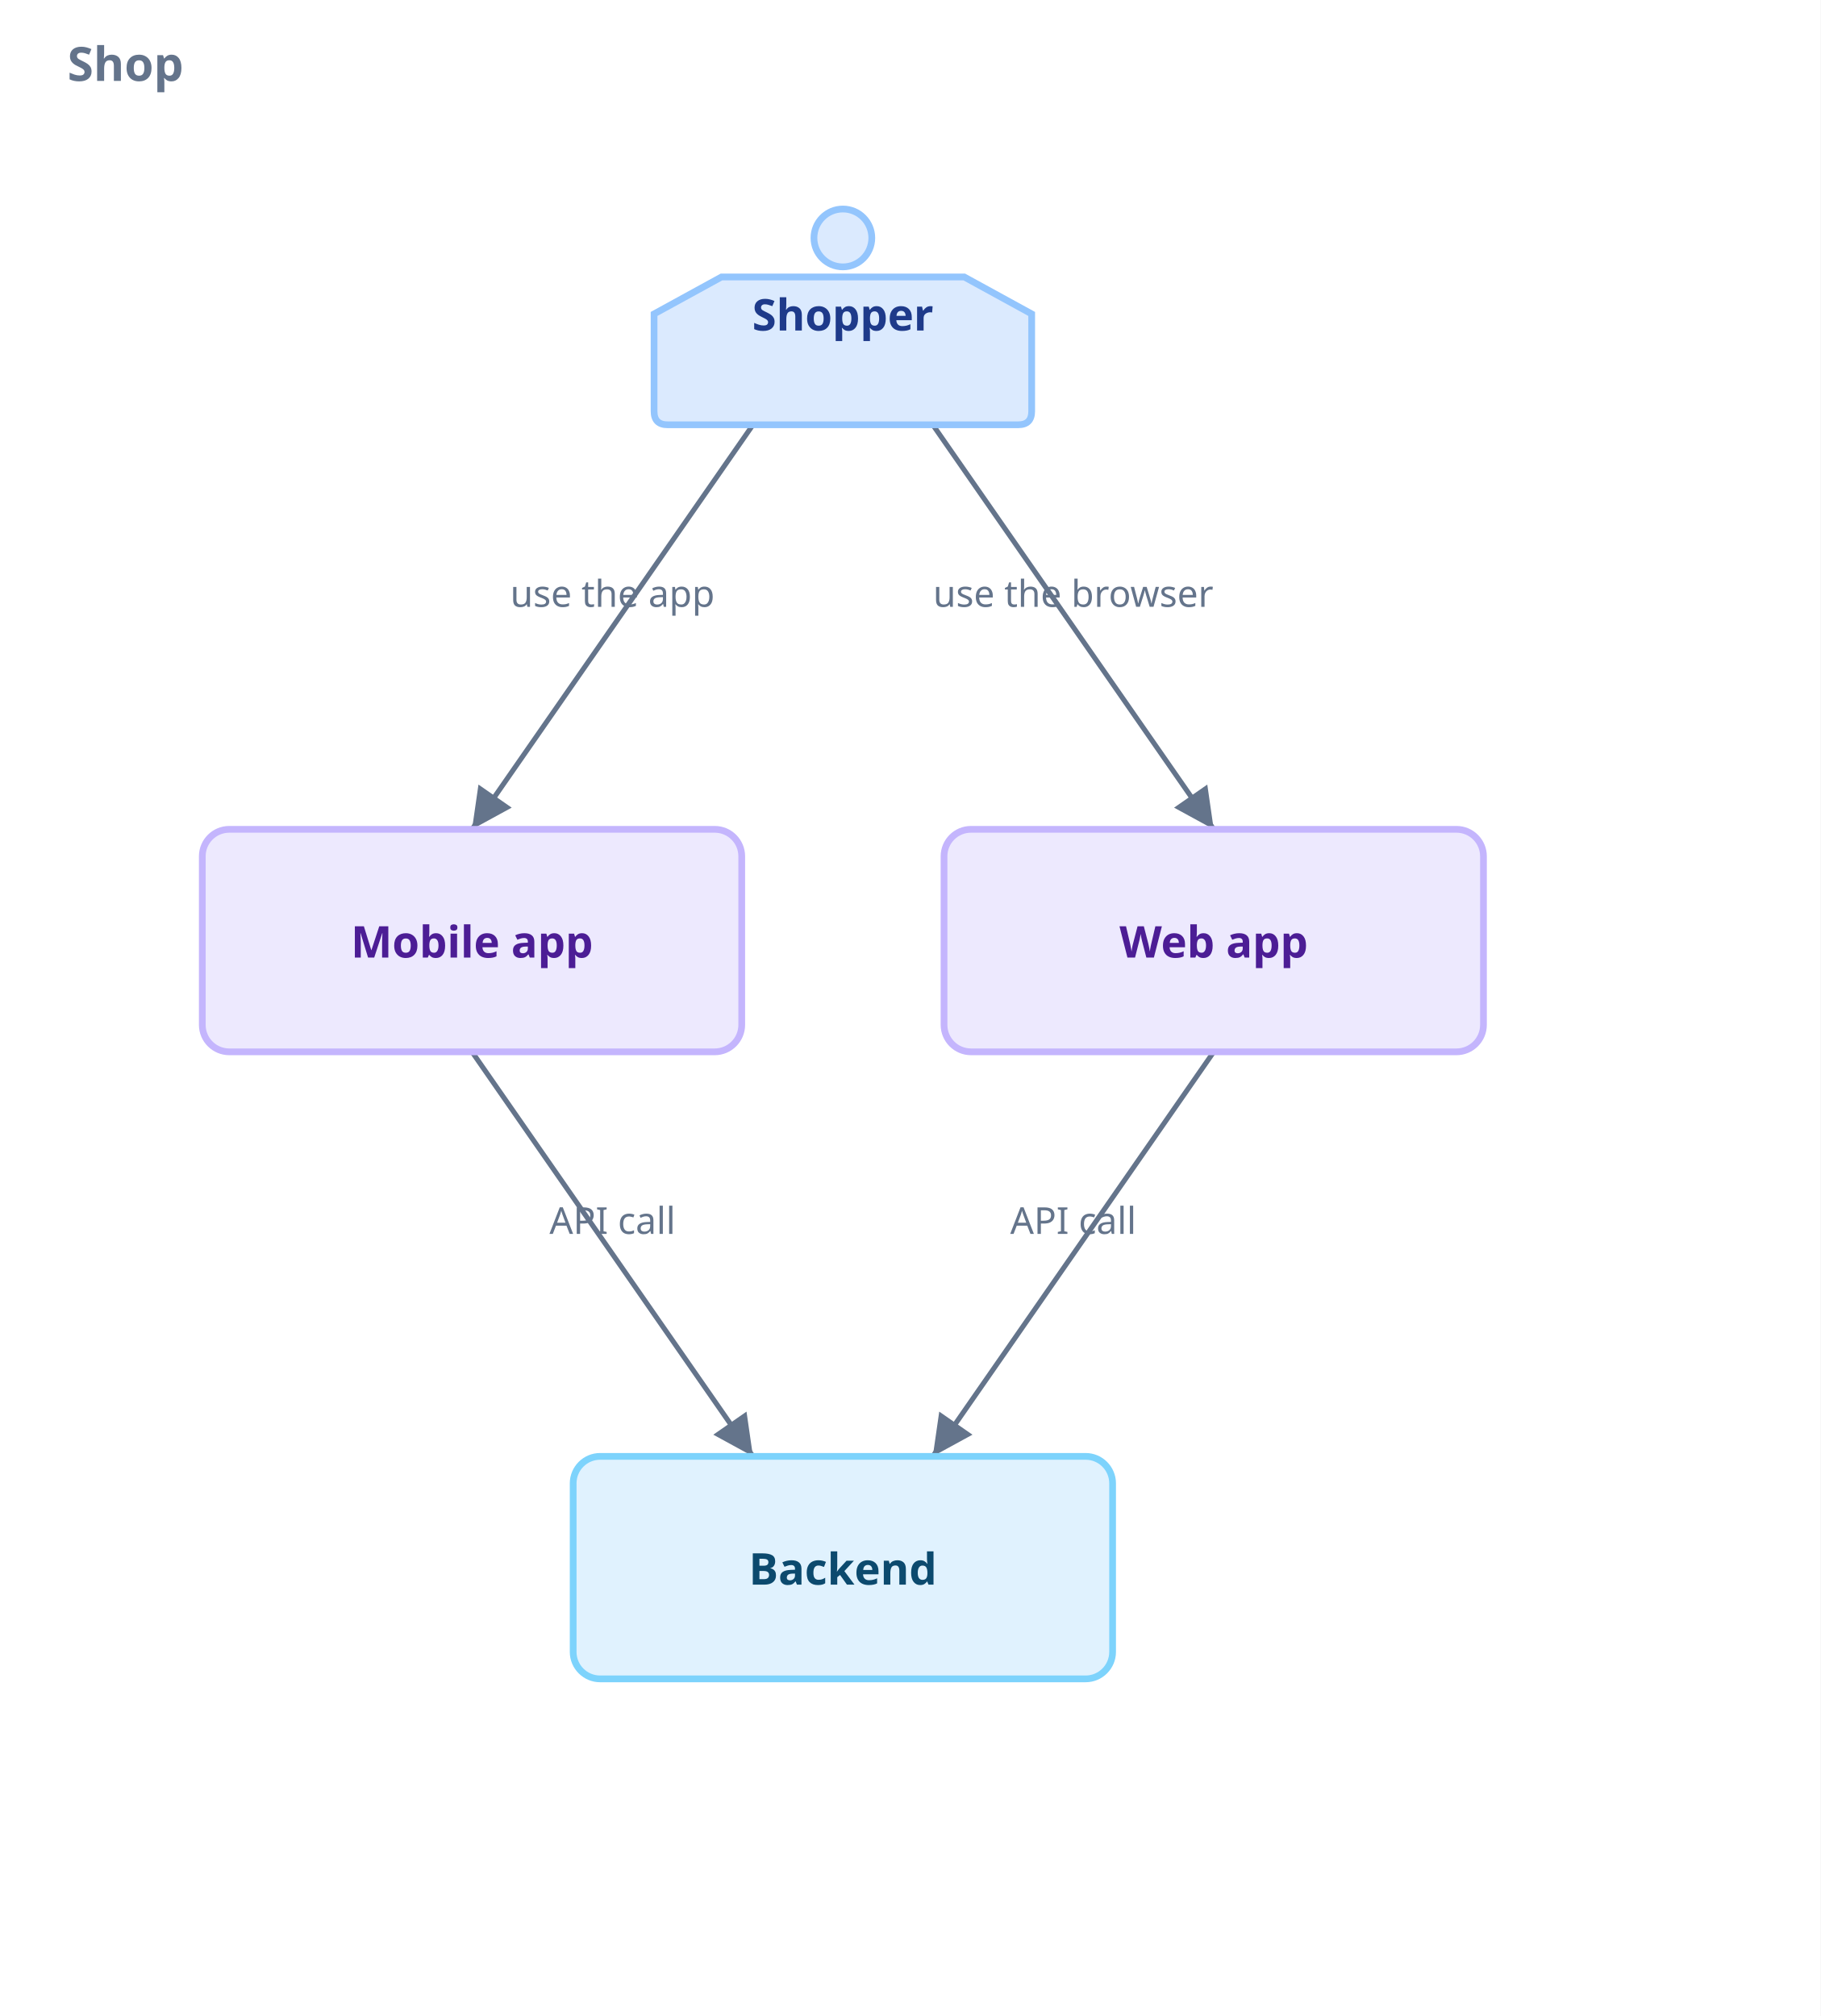
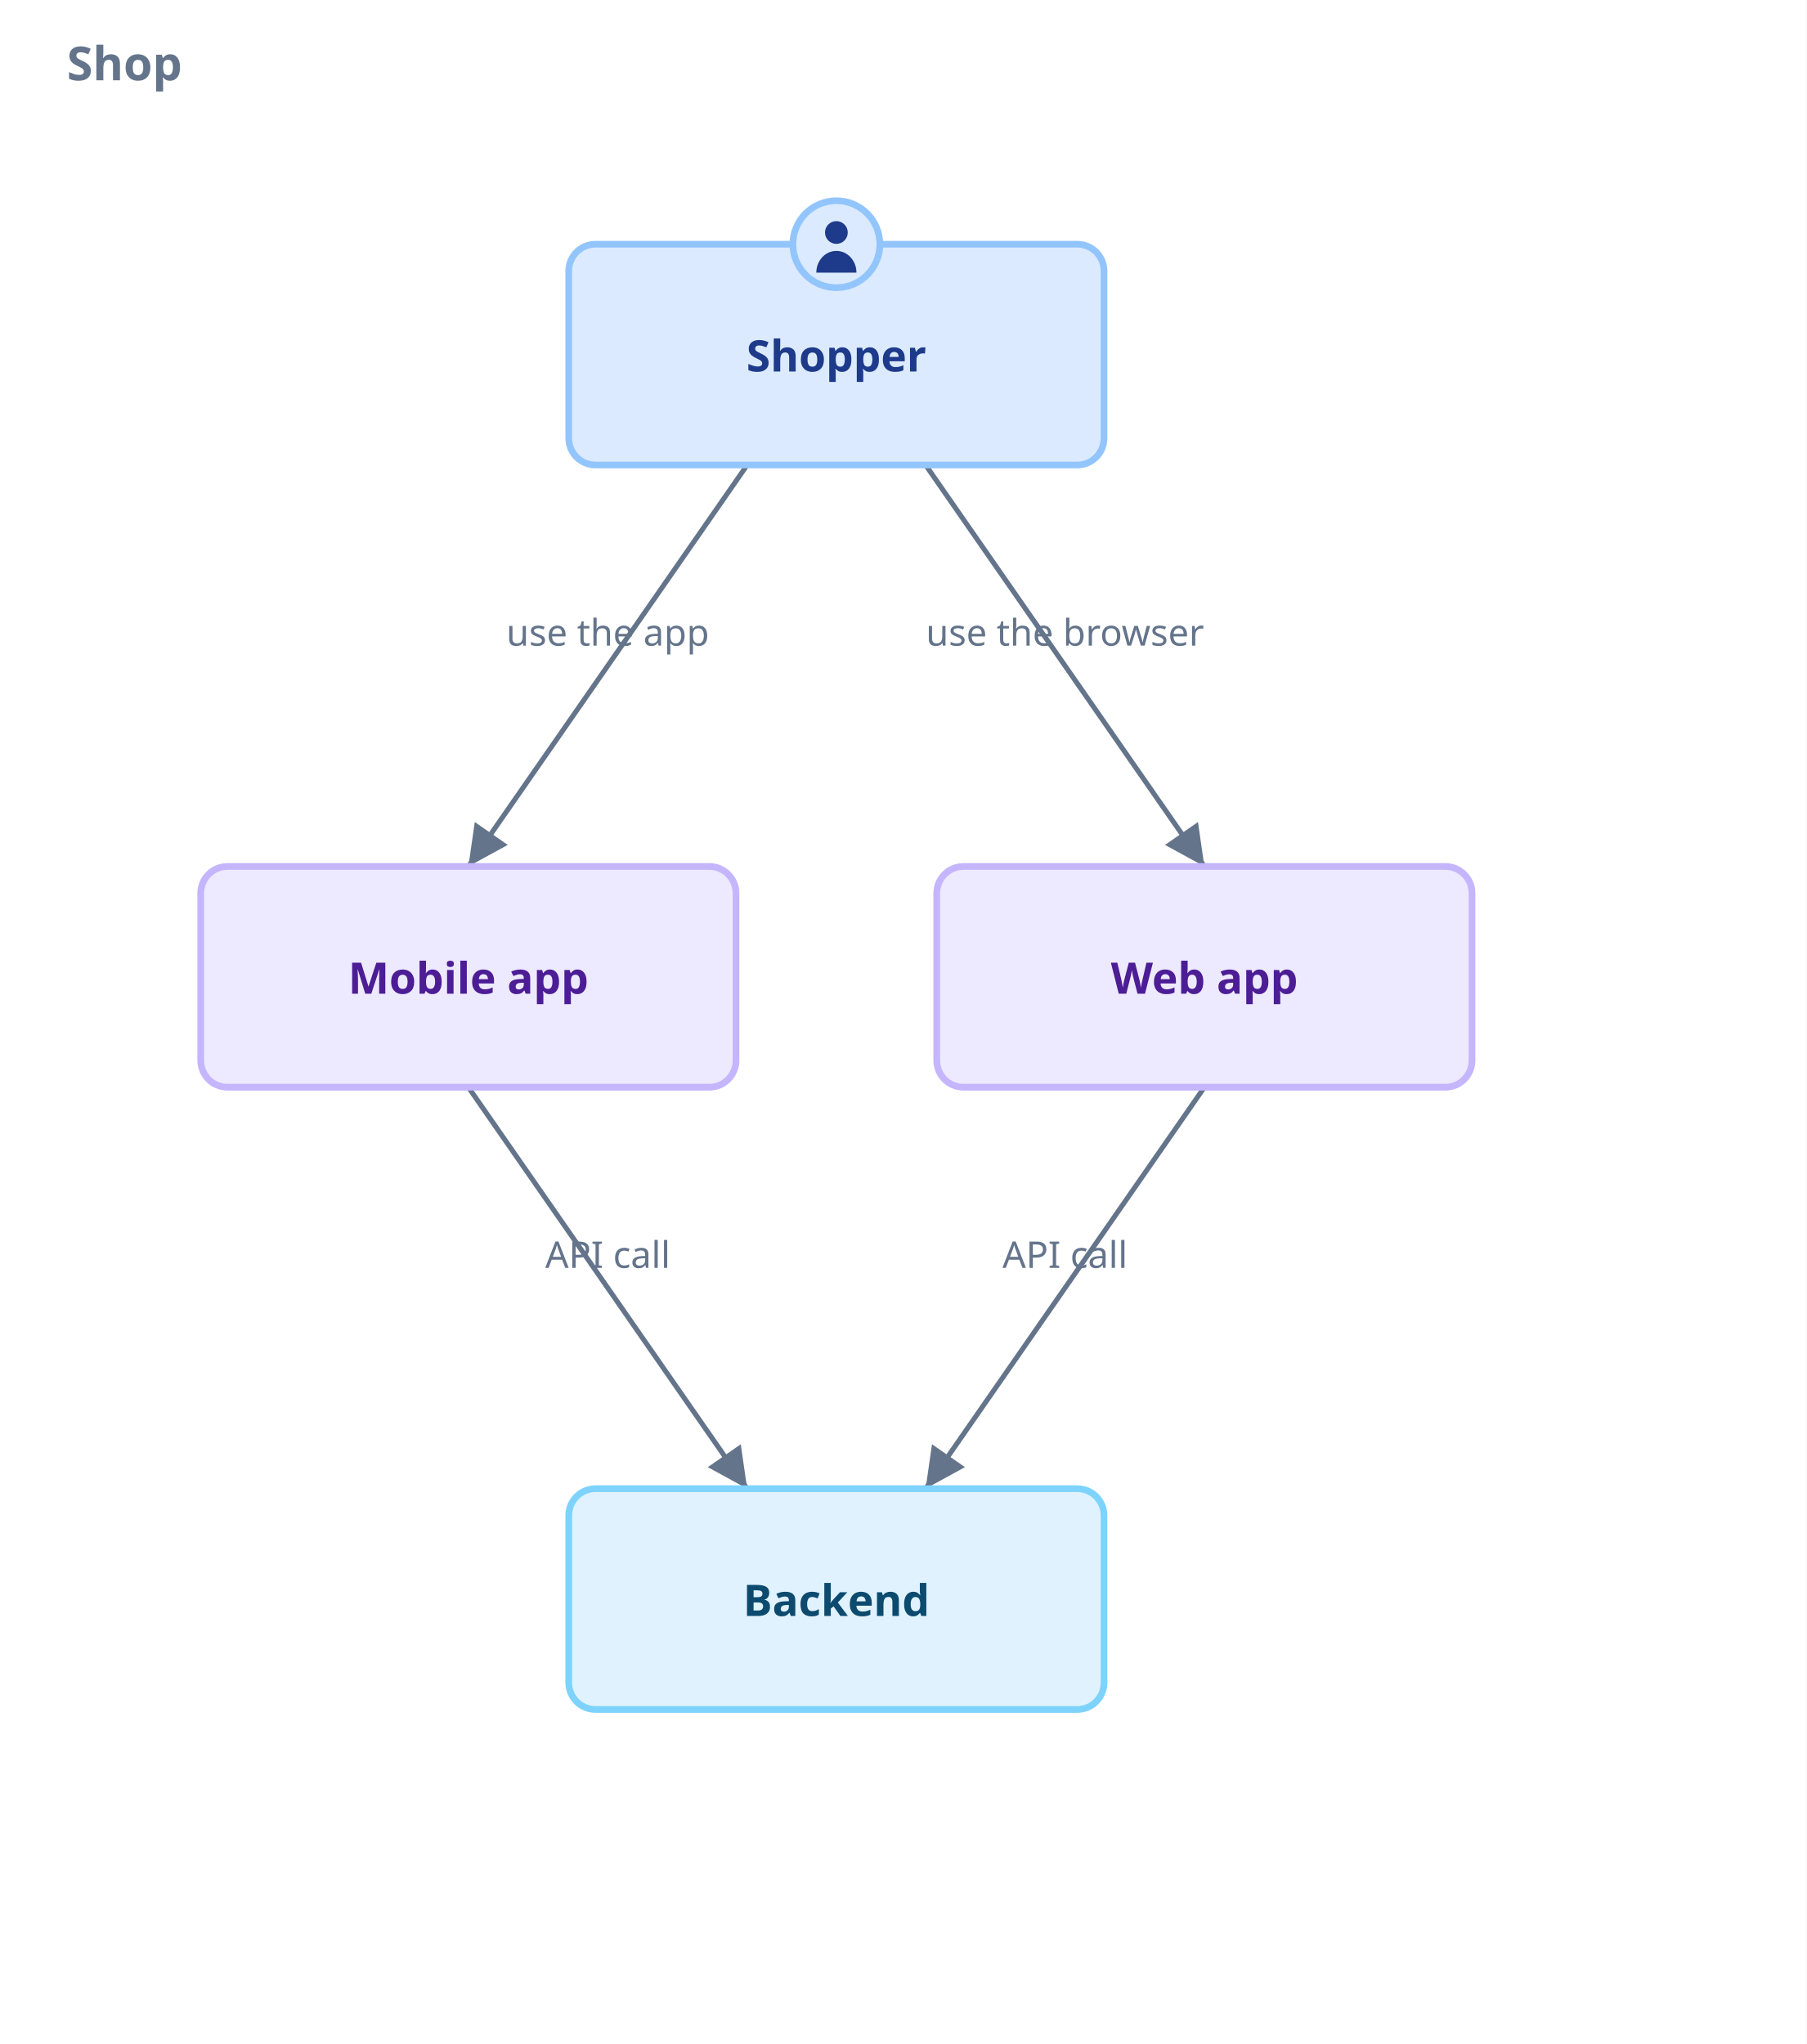
- <svg xmlns="http://www.w3.org/2000/svg" viewBox="0 0 540 598" width="540" height="598">
+ <svg xmlns="http://www.w3.org/2000/svg" viewBox="0 0 540 611" width="540" height="611">
  <defs>
    <marker id="arrow-default" viewBox="0 0 10 10" refX="10" refY="5" markerWidth="8" markerHeight="8" orient="auto-start-reverse">
      <path d="M 0 0 L 10 5 L 0 10 z" fill="#64748B" />
    </marker>
  </defs>
-   <rect width="540" height="598" fill="#FFFFFF" rx="0" />
+   <rect width="540" height="611" fill="#FFFFFF" rx="0" />
  <text x="20" y="24" fill="#64748B" font-size="14px" font-family="sans-serif" font-weight="bold">Shop</text>
  <g class="edges">
    <g data-edge-from="Customer" data-edge-to="MobileApp" data-edge-kind="sync" data-edge-canonical-id="Customer-&gt;MobileApp" data-edge-label="use the app" class="krs-edge krs-edge--interactive">
-       <line x1="223.333" y1="126" x2="140" y2="246" stroke="transparent" stroke-width="14" stroke-linecap="butt" class="krs-edge__hitline" />
-       <line x1="223.333" y1="126" x2="140" y2="246" stroke="#64748B" stroke-width="1.5" marker-end="url(#arrow-default)" />
-       <text x="181.667" y="180" text-anchor="middle" fill="#64748B" font-size="11px" font-family="sans-serif">use the app</text>
+       <line x1="223.333" y1="139" x2="140" y2="259" stroke="transparent" stroke-width="14" stroke-linecap="butt" class="krs-edge__hitline" />
+       <line x1="223.333" y1="139" x2="140" y2="259" stroke="#64748B" stroke-width="1.5" marker-end="url(#arrow-default)" />
+       <text x="181.667" y="193" text-anchor="middle" fill="#64748B" font-size="11px" font-family="sans-serif">use the app</text>
    </g>
    <g data-edge-from="Customer" data-edge-to="WebApp" data-edge-kind="sync" data-edge-canonical-id="Customer-&gt;WebApp" data-edge-label="use the browser" class="krs-edge krs-edge--interactive">
-       <line x1="276.667" y1="126" x2="360" y2="246" stroke="transparent" stroke-width="14" stroke-linecap="butt" class="krs-edge__hitline" />
-       <line x1="276.667" y1="126" x2="360" y2="246" stroke="#64748B" stroke-width="1.5" marker-end="url(#arrow-default)" />
-       <text x="318.333" y="180" text-anchor="middle" fill="#64748B" font-size="11px" font-family="sans-serif">use the browser</text>
+       <line x1="276.667" y1="139" x2="360" y2="259" stroke="transparent" stroke-width="14" stroke-linecap="butt" class="krs-edge__hitline" />
+       <line x1="276.667" y1="139" x2="360" y2="259" stroke="#64748B" stroke-width="1.5" marker-end="url(#arrow-default)" />
+       <text x="318.333" y="193" text-anchor="middle" fill="#64748B" font-size="11px" font-family="sans-serif">use the browser</text>
    </g>
    <g data-edge-from="MobileApp" data-edge-to="Backend" data-edge-kind="sync" data-edge-canonical-id="MobileApp-&gt;Backend" data-edge-label="API call" class="krs-edge krs-edge--interactive">
-       <line x1="140" y1="312" x2="223.333" y2="432" stroke="transparent" stroke-width="14" stroke-linecap="butt" class="krs-edge__hitline" />
-       <line x1="140" y1="312" x2="223.333" y2="432" stroke="#64748B" stroke-width="1.5" marker-end="url(#arrow-default)" />
-       <text x="181.667" y="366" text-anchor="middle" fill="#64748B" font-size="11px" font-family="sans-serif">API call</text>
+       <line x1="140" y1="325" x2="223.333" y2="445" stroke="transparent" stroke-width="14" stroke-linecap="butt" class="krs-edge__hitline" />
+       <line x1="140" y1="325" x2="223.333" y2="445" stroke="#64748B" stroke-width="1.5" marker-end="url(#arrow-default)" />
+       <text x="181.667" y="379" text-anchor="middle" fill="#64748B" font-size="11px" font-family="sans-serif">API call</text>
    </g>
    <g data-edge-from="WebApp" data-edge-to="Backend" data-edge-kind="sync" data-edge-canonical-id="WebApp-&gt;Backend" data-edge-label="API call" class="krs-edge krs-edge--interactive">
-       <line x1="360" y1="312" x2="276.667" y2="432" stroke="transparent" stroke-width="14" stroke-linecap="butt" class="krs-edge__hitline" />
-       <line x1="360" y1="312" x2="276.667" y2="432" stroke="#64748B" stroke-width="1.5" marker-end="url(#arrow-default)" />
-       <text x="318.333" y="366" text-anchor="middle" fill="#64748B" font-size="11px" font-family="sans-serif">API call</text>
+       <line x1="360" y1="325" x2="276.667" y2="445" stroke="transparent" stroke-width="14" stroke-linecap="butt" class="krs-edge__hitline" />
+       <line x1="360" y1="325" x2="276.667" y2="445" stroke="#64748B" stroke-width="1.5" marker-end="url(#arrow-default)" />
+       <text x="318.333" y="379" text-anchor="middle" fill="#64748B" font-size="11px" font-family="sans-serif">API call</text>
    </g>
  </g>
  <g class="nodes">
    <g data-node-id="Customer" data-node-kind="user" data-has-children="false" data-has-description="false">
-       <circle cx="250" cy="70.58" r="8.58" fill="#DBEAFE" stroke="#93C5FD" stroke-width="2" />
-       <path d="M214 82.16 L286 82.16 L306 93.12 L306 122 Q306 126 302 126 L198 126 Q194 126 194 122 L194 93.12 Z" fill="#DBEAFE" stroke="#93C5FD" stroke-width="2" />
-       <text x="250" y="93" text-anchor="middle" dominant-baseline="central" fill="#1E3A8A" font-size="13px" font-weight="bold" font-family="sans-serif">Shopper</text>
+       <rect x="170" y="73" width="160" height="66" rx="8" ry="8" fill="#DBEAFE" stroke="#93C5FD" stroke-width="2" />
+       <circle cx="250" cy="73" r="13" fill="#DBEAFE" stroke="#93C5FD" stroke-width="2" />
+       <circle cx="250" cy="69.5" r="3.4" fill="#1E3A8A" />
+       <path d="M244 81.5 a6 6.5 0 0 1 12 0 Z" fill="#1E3A8A" />
+       <text x="250" y="106" text-anchor="middle" dominant-baseline="central" fill="#1E3A8A" font-size="13px" font-weight="bold" font-family="sans-serif">Shopper</text>
    </g>
    <g data-node-id="MobileApp" data-node-kind="client" data-has-children="false" data-has-description="false">
-       <rect x="60" y="246" width="160" height="66" rx="8" ry="8" fill="#EDE9FE" stroke="#C4B5FD" stroke-width="2" />
-       <text x="140" y="279" text-anchor="middle" dominant-baseline="central" fill="#4C1D95" font-size="13px" font-weight="bold" font-family="sans-serif">Mobile app</text>
+       <rect x="60" y="259" width="160" height="66" rx="8" ry="8" fill="#EDE9FE" stroke="#C4B5FD" stroke-width="2" />
+       <text x="140" y="292" text-anchor="middle" dominant-baseline="central" fill="#4C1D95" font-size="13px" font-weight="bold" font-family="sans-serif">Mobile app</text>
    </g>
    <g data-node-id="WebApp" data-node-kind="client" data-has-children="false" data-has-description="false">
-       <rect x="280" y="246" width="160" height="66" rx="8" ry="8" fill="#EDE9FE" stroke="#C4B5FD" stroke-width="2" />
-       <text x="360" y="279" text-anchor="middle" dominant-baseline="central" fill="#4C1D95" font-size="13px" font-weight="bold" font-family="sans-serif">Web app</text>
+       <rect x="280" y="259" width="160" height="66" rx="8" ry="8" fill="#EDE9FE" stroke="#C4B5FD" stroke-width="2" />
+       <text x="360" y="292" text-anchor="middle" dominant-baseline="central" fill="#4C1D95" font-size="13px" font-weight="bold" font-family="sans-serif">Web app</text>
    </g>
    <g data-node-id="Backend" data-node-kind="service" data-has-children="true" data-has-description="false" style="cursor: pointer">
-       <rect x="170" y="432" width="160" height="66" rx="8" ry="8" fill="#E0F2FE" stroke="#7DD3FC" stroke-width="2" />
-       <text x="250" y="465" text-anchor="middle" dominant-baseline="central" fill="#0C4A6E" font-size="13px" font-weight="bold" font-family="sans-serif">Backend</text>
+       <rect x="170" y="445" width="160" height="66" rx="8" ry="8" fill="#E0F2FE" stroke="#7DD3FC" stroke-width="2" />
+       <text x="250" y="478" text-anchor="middle" dominant-baseline="central" fill="#0C4A6E" font-size="13px" font-weight="bold" font-family="sans-serif">Backend</text>
    </g>
  </g>
</svg>
